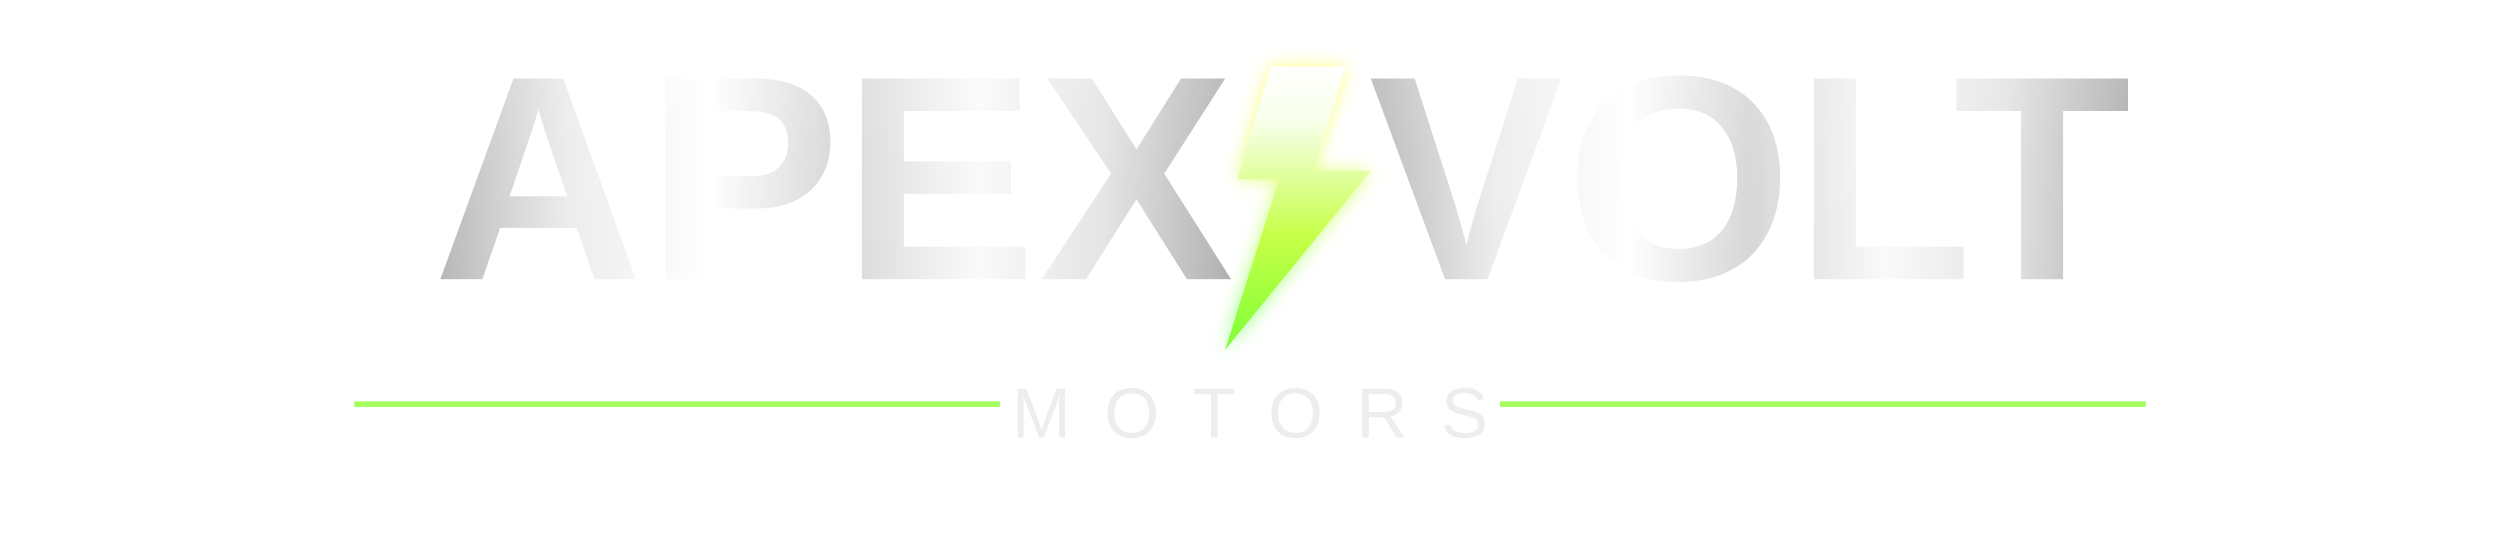
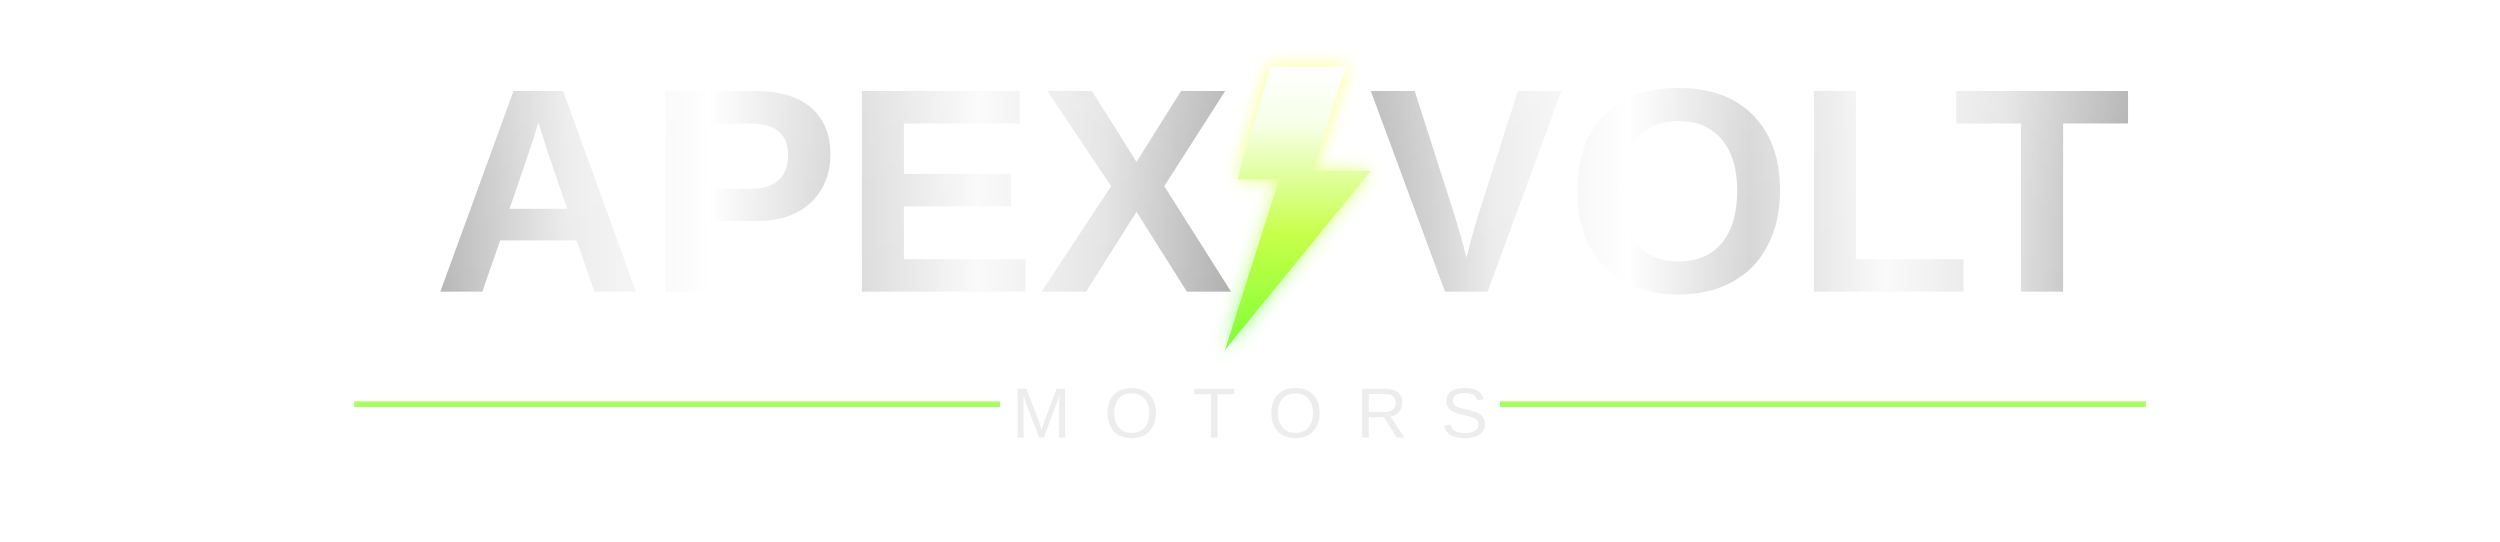
<svg xmlns="http://www.w3.org/2000/svg" width="1200" height="260" viewBox="0 0 1200 260">
  <defs>
    <linearGradient id="chromeMain" x1="0%" y1="0%" x2="100%" y2="0%">
      <stop offset="0%" stop-color="#b8b8b8" />
      <stop offset="16%" stop-color="#ececec" />
      <stop offset="34%" stop-color="#ffffff" />
      <stop offset="50%" stop-color="#d6d6d6" />
      <stop offset="68%" stop-color="#fafafa" />
      <stop offset="84%" stop-color="#e4e4e4" />
      <stop offset="100%" stop-color="#b0b0b0" />
    </linearGradient>
    <linearGradient id="chromeSoftTop" x1="0%" y1="0%" x2="0%" y2="100%">
      <stop offset="0%" stop-color="#ffffff" stop-opacity="0.30" />
      <stop offset="45%" stop-color="#ffffff" stop-opacity="0.10" />
      <stop offset="100%" stop-color="#ffffff" stop-opacity="0" />
    </linearGradient>
    <linearGradient id="boltFill" x1="0%" y1="0%" x2="0%" y2="100%">
      <stop offset="0%" stop-color="#ffffff" />
      <stop offset="20%" stop-color="#f7ffe8" />
      <stop offset="60%" stop-color="#c6ff47" />
      <stop offset="100%" stop-color="#7dff37" />
    </linearGradient>
    <filter id="greenGlow" x="-80%" y="-80%" width="260%" height="260%">
      <feGaussianBlur stdDeviation="4.2" result="blur" />
      <feColorMatrix in="blur" type="matrix" values="1 0 0 0 0                 0 1 0 0 0.98                 0 0 0 0 0.18                 0 0 0 0.95 0" />
      <feMerge>
        <feMergeNode />
        <feMergeNode in="SourceGraphic" />
      </feMerge>
    </filter>
    <filter id="textGlow" x="-40%" y="-40%" width="180%" height="180%">
      <feGaussianBlur in="SourceAlpha" stdDeviation="1.4" result="blur" />
      <feOffset dx="0" dy="0" result="offsetBlur" />
      <feFlood flood-color="#f8fff0" flood-opacity="0.22" result="softColor" />
      <feComposite in="softColor" in2="offsetBlur" operator="in" result="softGlow" />
      <feMerge>
        <feMergeNode in="softGlow" />
        <feMergeNode in="SourceGraphic" />
      </feMerge>
    </filter>
    <style>
      .word {
        font-family: Arial, Helvetica, sans-serif;
        font-weight: 800;
        font-size: 140px;
        letter-spacing: 1px;
        fill: url(#chromeMain);
        filter: url(#textGlow);
      }

      .wordSoft {
        font-family: Arial, Helvetica, sans-serif;
        font-weight: 800;
        font-size: 140px;
        letter-spacing: 1px;
        fill: url(#chromeSoftTop);
        opacity: 0.42;
      }

      .motors {
        font-family: Arial, Helvetica, sans-serif;
        font-weight: 500;
        font-size: 34px;
        letter-spacing: 16px;
        fill: #ededed;
      }
    </style>
  </defs>
  <g transform="translate(600 110)" text-anchor="middle">
-     <text class="word" x="-200" y="24">APEX</text>
-     <text class="wordSoft" x="-200" y="24">APEX</text>
-     <text class="word" x="240" y="24">VOLT</text>
-     <text class="wordSoft" x="240" y="24">VOLT</text>
+     <text class="word" x="-200" y="30">APEX</text>
+     <text class="wordSoft" x="-200" y="30">APEX</text>
+     <text class="word" x="240" y="30">VOLT</text>
+     <text class="wordSoft" x="240" y="30">VOLT</text>
    <g transform="translate(-16 -78)" filter="url(#greenGlow)">
      <path d="M26 0 L10 54 L30 54 L4 136 L74 50 L46 50 L62 0 Z" fill="url(#boltFill)" />
    </g>
    <line x1="-430" y1="84" x2="-120" y2="84" stroke="#9bff4d" stroke-opacity="0.9" stroke-width="2.7" />
    <line x1="120" y1="84" x2="430" y2="84" stroke="#9bff4d" stroke-opacity="0.9" stroke-width="2.7" />
    <text class="motors" x="0" y="100">MOTORS</text>
  </g>
</svg>
